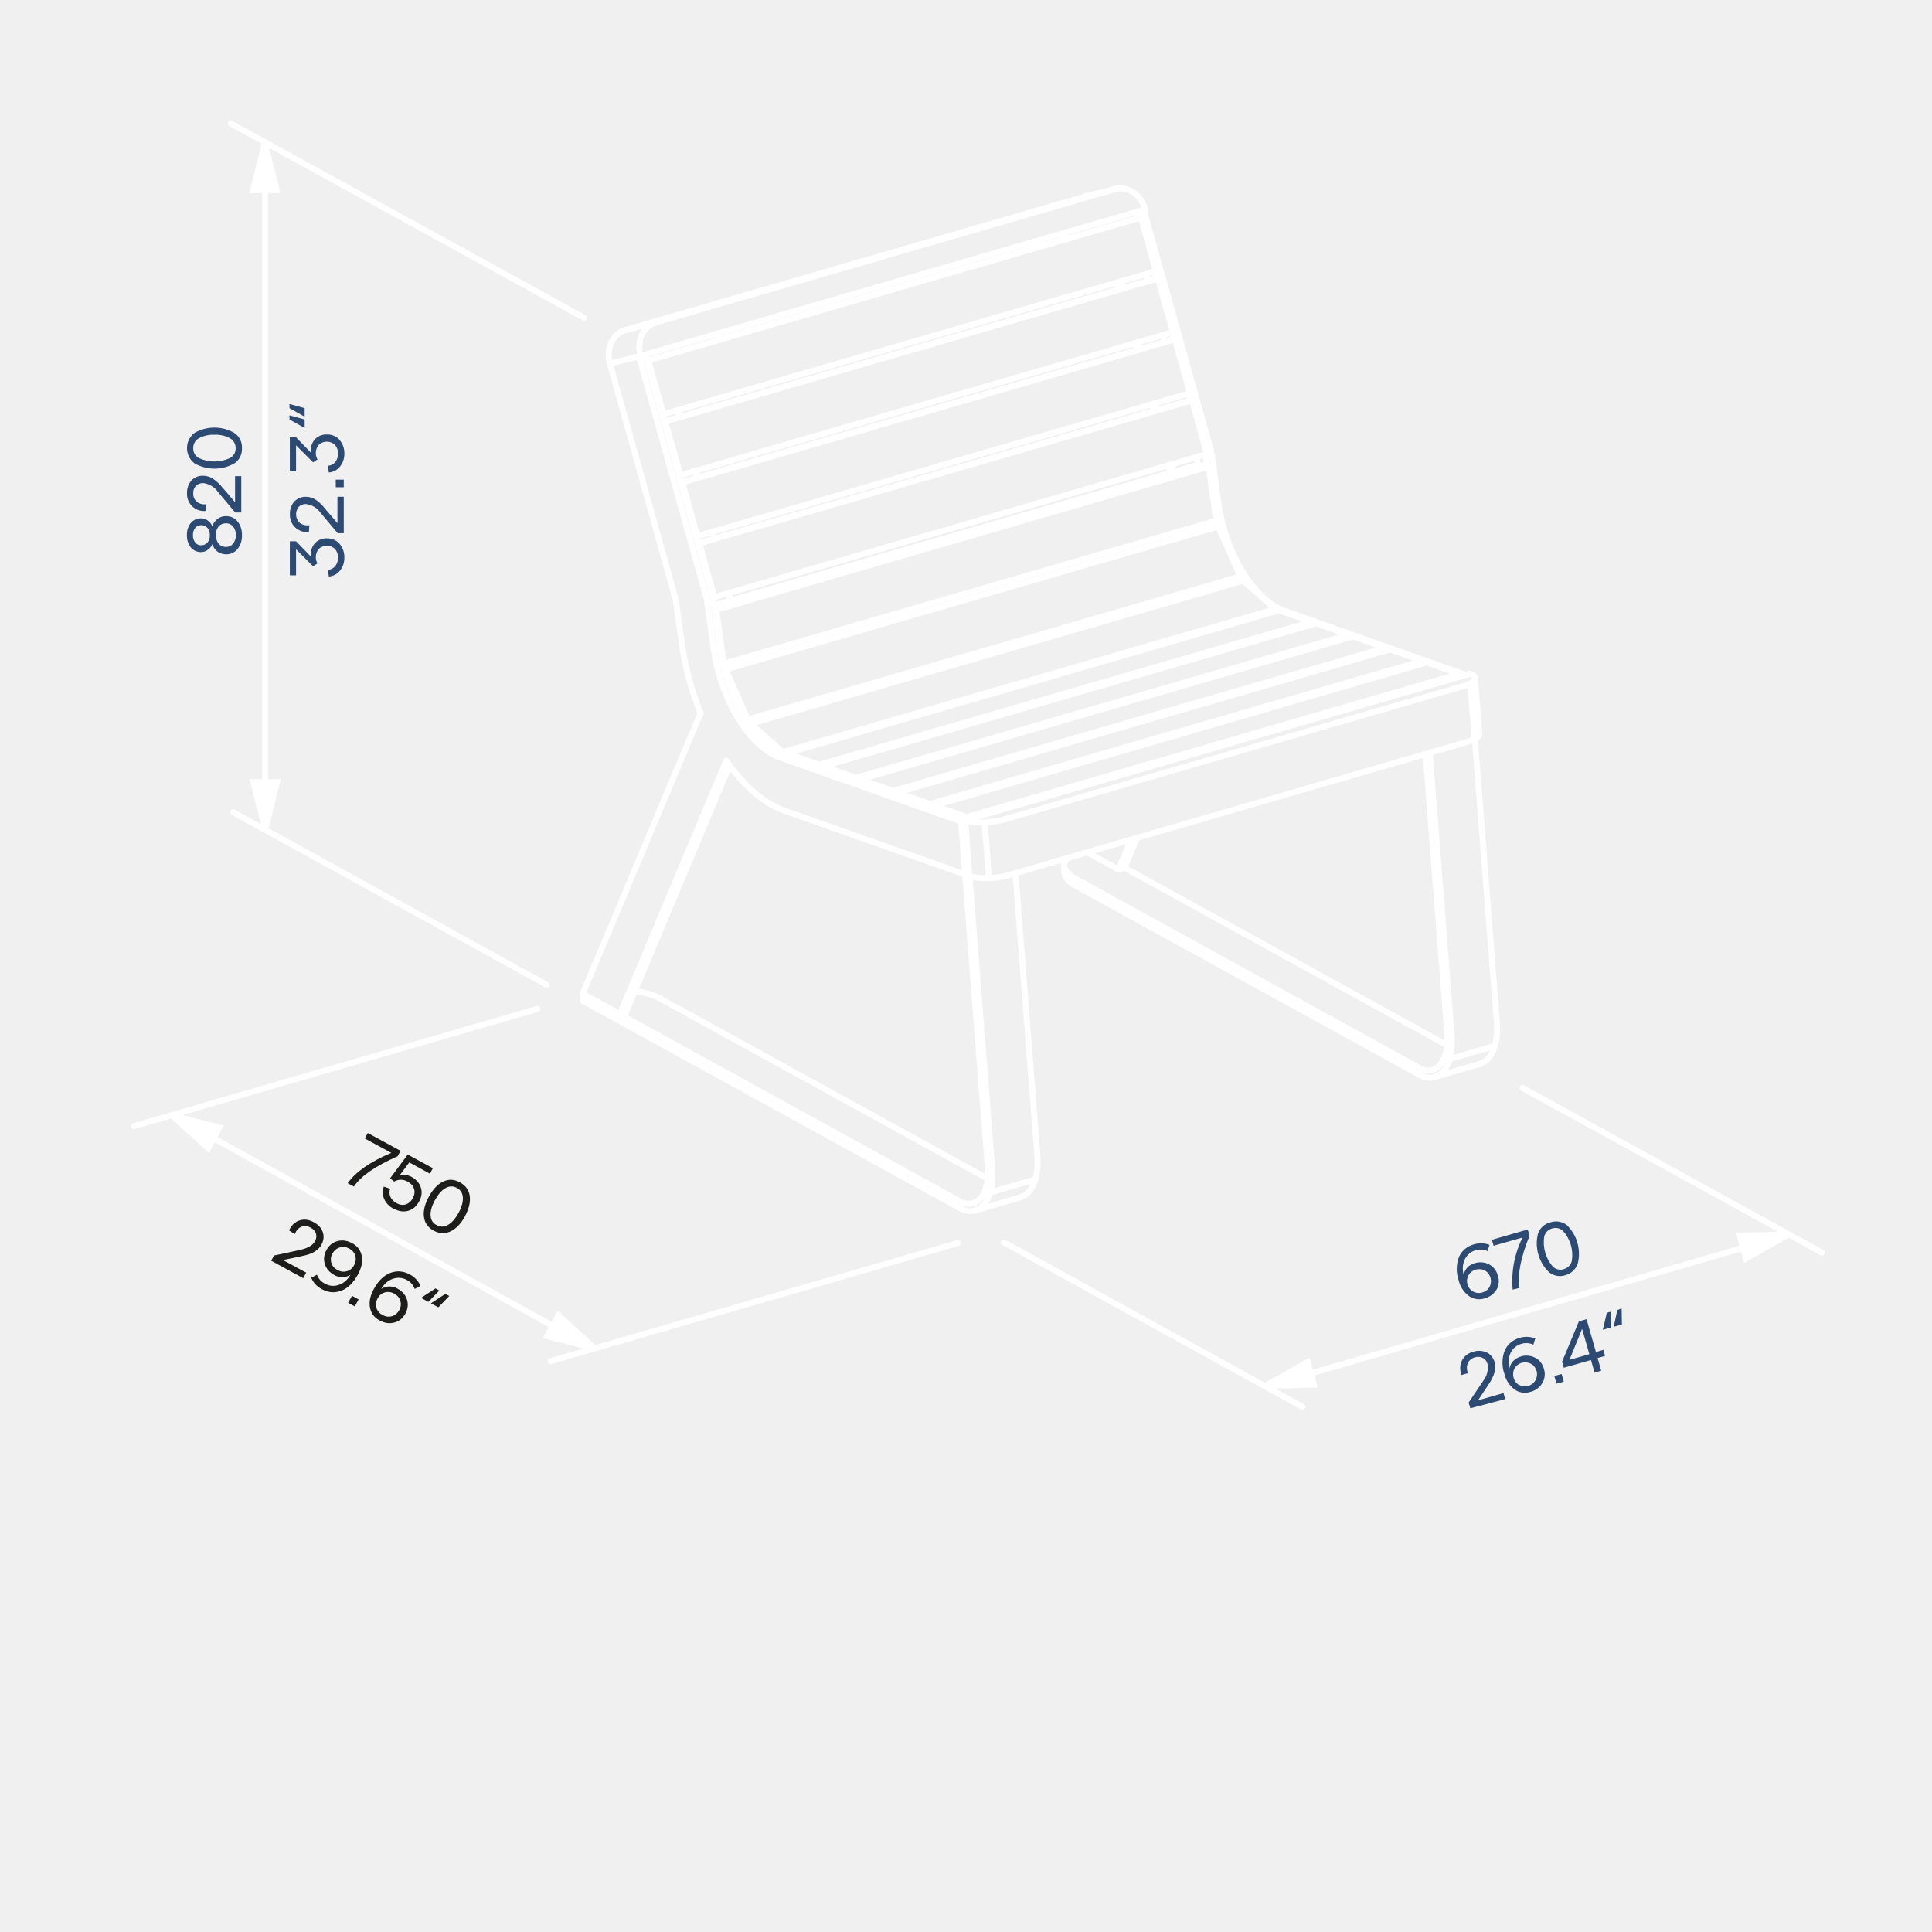
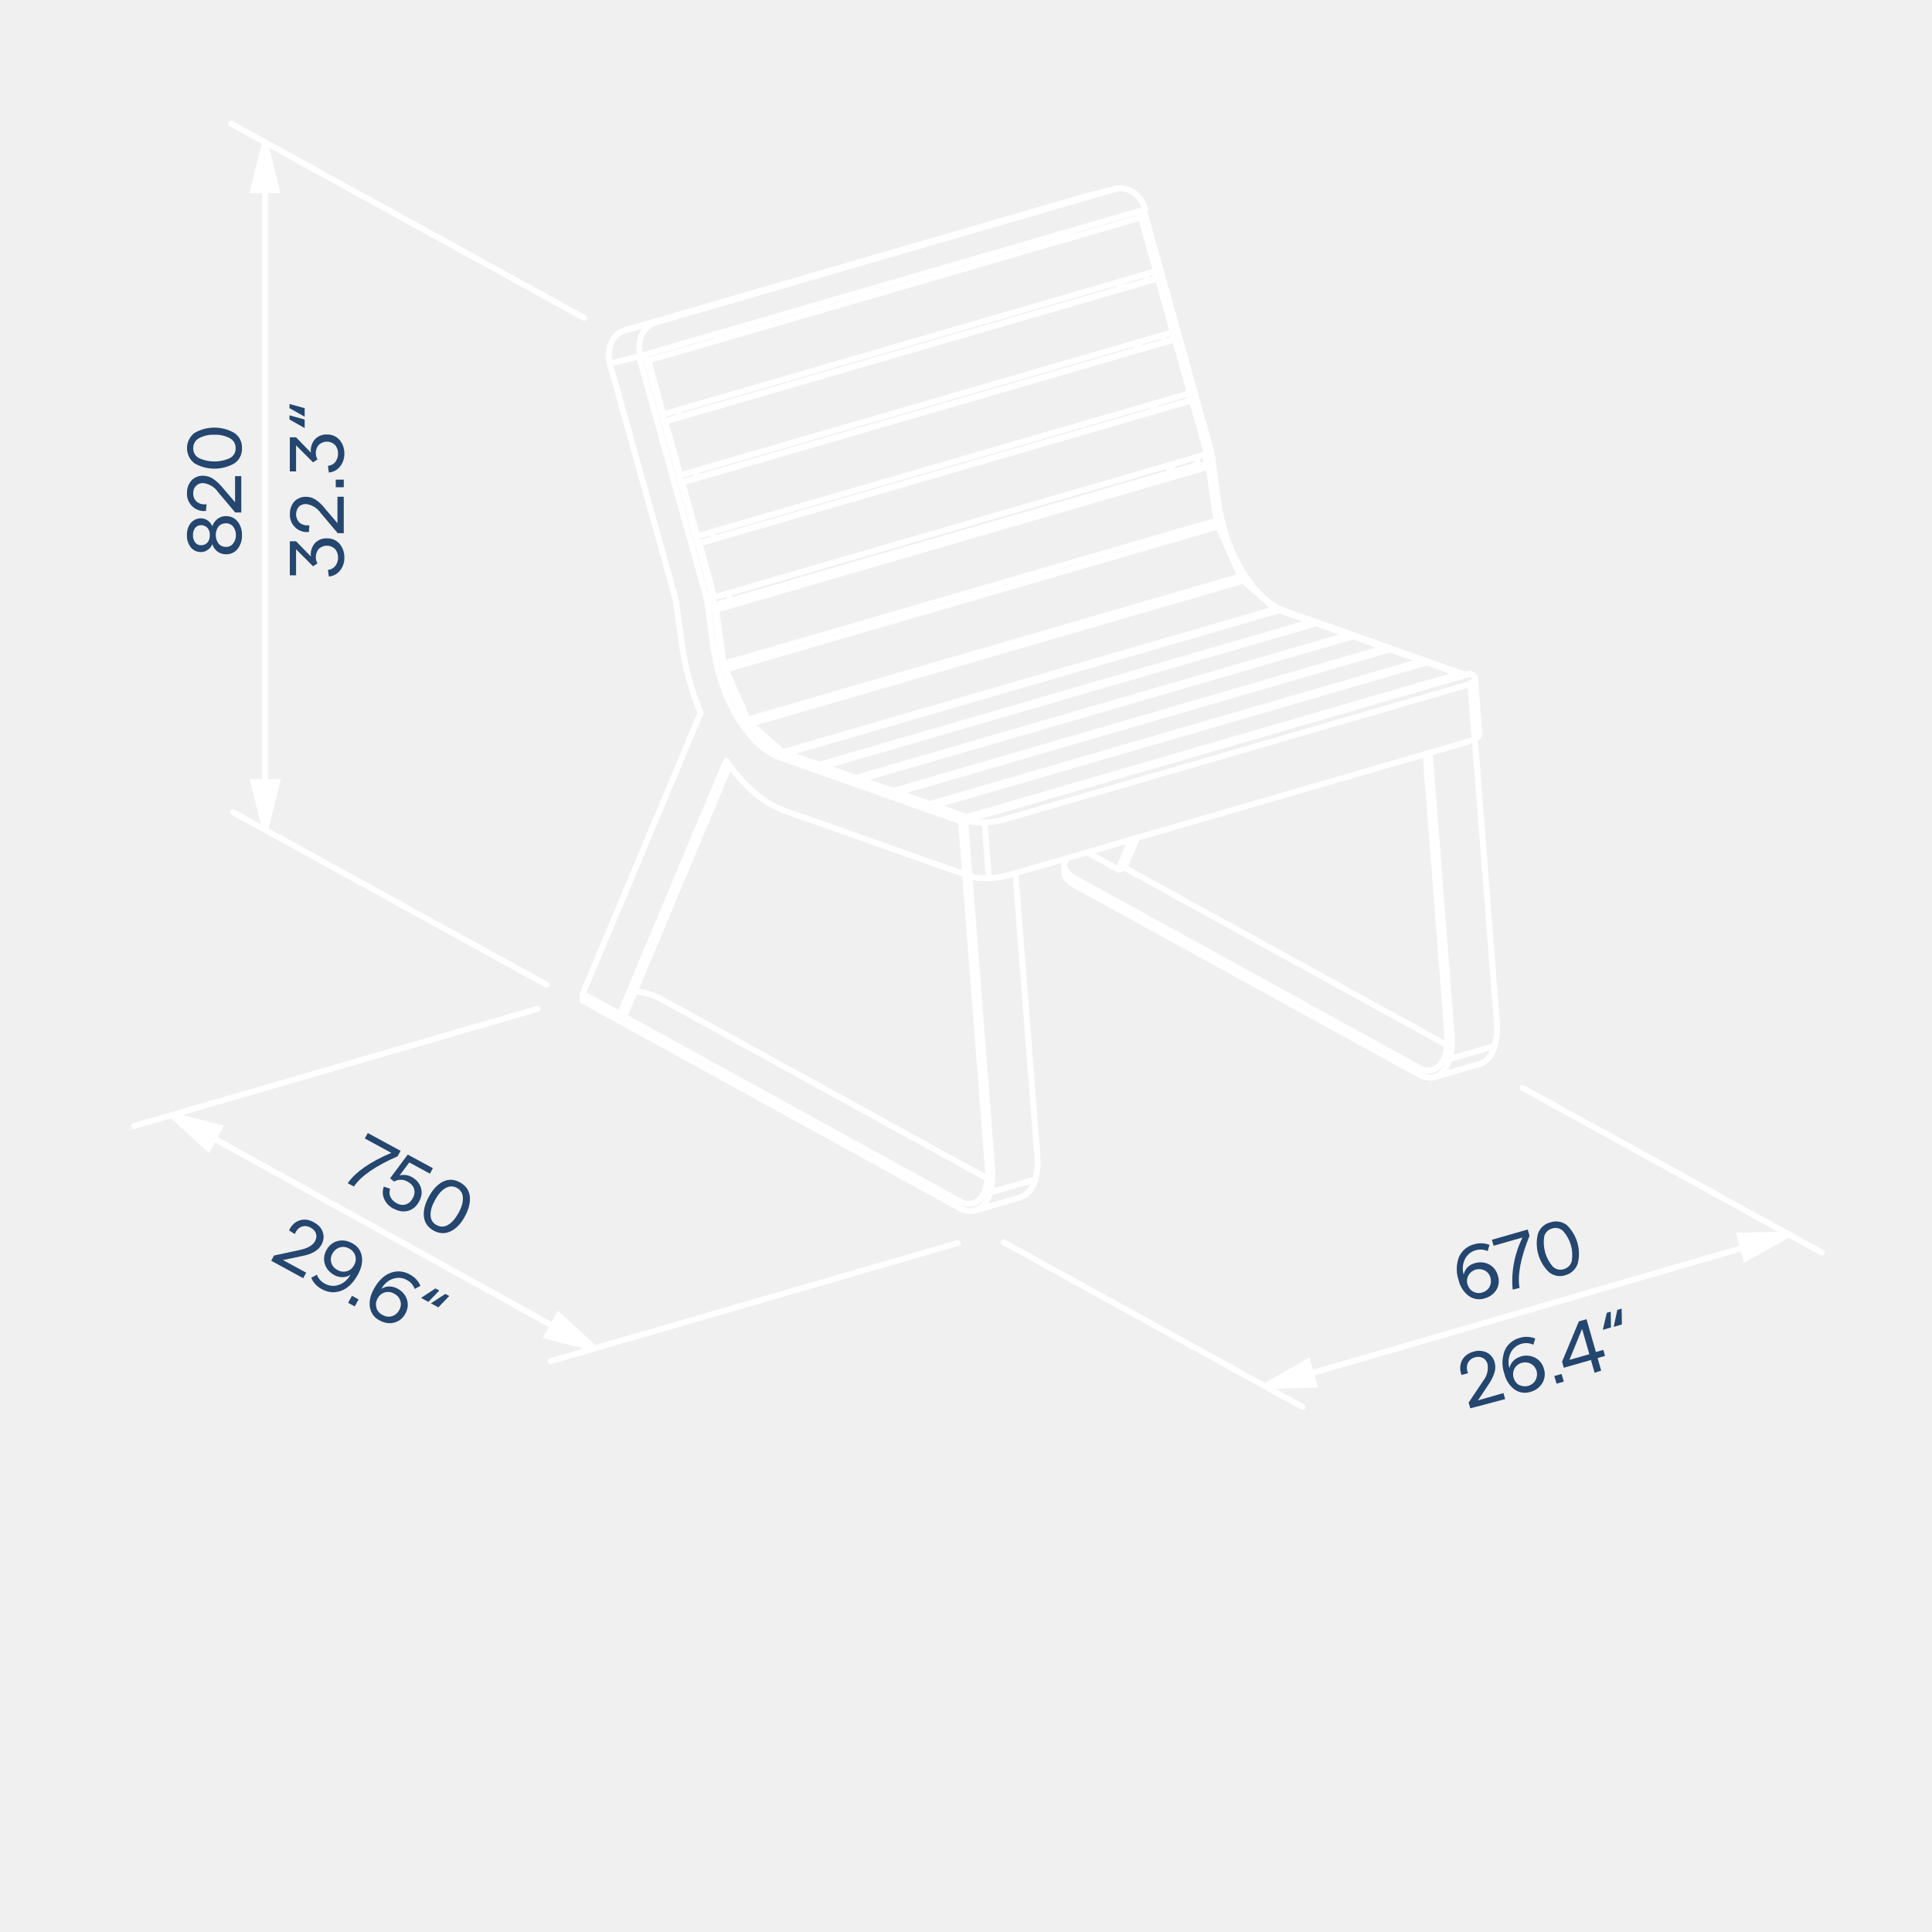
<svg xmlns="http://www.w3.org/2000/svg" id="Vrstva_1" data-name="Vrstva 1" viewBox="0 0 226.77 226.77">
  <defs>
    <style>
      .cls-1 {
        fill: #ffffff;
        stroke: #ffffff;
        stroke-miterlimit: 10;
      }

      .cls-1, .cls-2 {
        stroke-width: .7px;
      }

      .cls-3 {
-         fill: #2d4a72;
+         fill: #24466f;
      }

      .cls-3, .cls-4 {
        stroke-width: 0px;
      }

      .cls-4 {
-         fill: #1d1d1b;
+         fill: #24466f;
      }

      .cls-2 {
        fill: none;
        stroke: #ffffff;
        stroke-linecap: round;
        stroke-linejoin: round;
      }
    </style>
  </defs>
  <path class="cls-2" d="m27.37,95.34c12.26,6.75,24.53,13.5,36.79,20.25" />
  <path class="cls-2" d="m178.71,127.69c11.71,6.44,23.42,12.89,35.13,19.33" />
  <path class="cls-2" d="m117.83,145.82c11.68,6.44,23.37,12.88,35.05,19.32" />
  <path class="cls-2" d="m15.71,132.18c15.79-4.59,31.57-9.17,47.36-13.76" />
  <path class="cls-2" d="m64.62,159.77c15.93-4.62,31.86-9.25,47.8-13.87" />
  <path class="cls-2" d="m20.25,130.93c16.47,9.12,32.94,18.23,49.42,27.35" />
  <path class="cls-2" d="m148.59,162.74c20.44-5.94,40.88-11.89,61.33-17.83" />
  <line class="cls-2" x1="31.11" y1="97.39" x2="31.11" y2="16.93" />
  <path class="cls-2" d="m27.11,14.5c13.82,7.6,27.63,15.21,41.45,22.81" />
  <polyline class="cls-1" points="31.09 16.77 32.48 22.31 29.71 22.31 31.09 16.77" />
  <polyline class="cls-1" points="31.13 97.35 29.74 91.81 32.51 91.81 31.13 97.35" />
  <polyline class="cls-1" points="20.23 130.94 25.76 132.35 24.44 134.79 20.23 130.94" />
  <polyline class="cls-1" points="69.77 158.25 64.24 156.83 65.56 154.4 69.77 158.25" />
  <polyline class="cls-1" points="148.53 162.67 153.5 159.86 154.23 162.53 148.53 162.67" />
  <polyline class="cls-1" points="209.91 144.9 204.93 147.71 204.2 145.04 209.91 144.9" />
  <g>
    <g>
      <path class="cls-3" d="m40.42,65.42c.02.56-.16,1.1-.5,1.54-.32.41-.8.67-1.32.71l-.11-.77c.34-.04.65-.2.87-.47.22-.29.33-.64.32-1,0-.37-.12-.72-.36-1-.54-.51-1.37-.51-1.91,0-.23.28-.35.64-.34,1,0,.24.07.48.2.69l-.52.35-2-2v3.06h-.73v-4h.73l1.74,1.79c-.07-.55.09-1.1.44-1.53.37-.41.9-.63,1.45-.6.56-.02,1.1.21,1.47.63.38.45.58,1.02.57,1.6Z" />
      <path class="cls-3" d="m40.35,62.58h-.71l-2-2.37c-.4-.58-1.02-.96-1.72-1.05-.32-.01-.62.1-.85.32-.46.56-.42,1.39.11,1.89.32.24.73.34,1.13.28l-.05.79c-1.1.13-2.09-.66-2.22-1.75-.01-.11-.02-.22-.01-.33-.03-.54.16-1.08.51-1.49.36-.37.86-.58,1.38-.56.4,0,.78.12,1.12.33.42.29.8.65,1.11,1.06l1.46,1.71v-3.1h.74v4.27Z" />
      <path class="cls-3" d="m39.41,57.19v-.89h.94v.89h-.94Z" />
      <path class="cls-3" d="m40.42,53.21c.02.56-.16,1.1-.5,1.54-.32.41-.8.67-1.32.71l-.11-.78c.34-.03.66-.19.87-.46.22-.29.33-.64.32-1,0-.37-.12-.72-.36-1-.54-.51-1.37-.51-1.91,0-.23.28-.36.64-.34,1,0,.25.07.49.2.7l-.52.35-2-2v3.06h-.73v-4h.73l1.74,1.8c-.07-.55.09-1.1.44-1.53.37-.41.9-.63,1.45-.6.56-.02,1.1.21,1.47.63.37.44.58,1,.57,1.58Z" />
      <path class="cls-3" d="m33.98,47.42l1.78.49v1l-1.78-1v-.49Zm0,1.33l1.78.49v1l-1.78-1v-.49Z" />
    </g>
    <g>
      <path class="cls-3" d="m28.4,62.8c.03.59-.15,1.17-.52,1.64-.33.41-.83.64-1.36.62-.36,0-.71-.11-1-.32-.28-.22-.49-.53-.6-.87-.11.28-.3.51-.55.68-.22.16-.49.25-.77.25-.46.01-.9-.19-1.2-.54-.32-.42-.48-.93-.46-1.46-.02-.51.14-1.02.46-1.42.3-.35.74-.55,1.2-.54.28,0,.55.09.78.25.24.17.43.41.54.68.11-.34.32-.64.6-.86.29-.22.64-.34,1-.33.52-.01,1.03.21,1.36.62.36.45.54,1.02.52,1.6Zm-3.77,0c.01-.3-.08-.6-.27-.83-.18-.2-.44-.32-.72-.33-.27-.01-.54.1-.72.31-.19.24-.28.54-.27.85-.02.32.08.63.27.89.18.21.44.33.72.31.28,0,.54-.13.72-.33.19-.25.29-.56.27-.87Zm3.06,0c.01-.36-.11-.72-.33-1-.21-.25-.52-.39-.85-.38-.33,0-.65.13-.86.38-.22.29-.33.64-.32,1,0,.36.1.71.32,1,.21.26.53.4.86.39.33.02.65-.13.85-.39.22-.28.34-.63.33-.99h0Z" />
      <path class="cls-3" d="m28.32,60.15h-.71l-2-2.37c-.4-.6-1.05-1-1.77-1.08-.31-.01-.62.11-.84.33-.22.23-.34.55-.32.87-.02.38.14.75.43,1,.32.25.73.35,1.13.28l-.06.79c-1.1.13-2.09-.66-2.22-1.75-.01-.11-.02-.22-.01-.33-.02-.54.16-1.08.52-1.49.35-.38.85-.58,1.37-.56.4,0,.79.12,1.13.33.44.3.83.66,1.16,1.07l1.46,1.71v-3.06h.73v4.26Z" />
      <path class="cls-3" d="m28.4,52.6c.04.7-.29,1.38-.87,1.78-1.46.84-3.25.84-4.71,0-.98-.76-1.16-2.17-.4-3.16.12-.15.25-.29.4-.4,1.45-.84,3.24-.84,4.69,0,.59.39.93,1.07.89,1.78Zm-.74,0c.01-.48-.25-.93-.67-1.16-.56-.3-1.19-.44-1.82-.41-.63-.03-1.26.11-1.82.41-.42.23-.68.68-.67,1.16-.02.49.24.94.67,1.17,1.15.53,2.49.53,3.64,0,.43-.23.69-.68.67-1.17Z" />
    </g>
  </g>
  <g>
    <g>
      <path class="cls-3" d="m173.09,148.27c.56-.18,1.18-.13,1.7.14.51.28.88.75,1.02,1.31.19.54.13,1.14-.15,1.65-.32.51-.82.88-1.41,1.03-.63.2-1.32.1-1.85-.29-.6-.45-1.02-1.1-1.19-1.83-.31-.89-.29-1.87.04-2.75.34-.74.99-1.28,1.77-1.48.59-.18,1.23-.16,1.81.07l-.22.73c-.44-.2-.94-.24-1.4-.1-.56.15-1.02.54-1.27,1.06-.27.56-.32,1.2-.14,1.8.07-.32.22-.61.44-.85.23-.23.52-.4.84-.49Zm-.18,3.33c.33.18.71.22,1.07.11.36-.1.67-.33.85-.66.18-.33.22-.71.12-1.07-.1-.36-.33-.67-.66-.85-.33-.17-.71-.21-1.07-.11-.36.1-.67.34-.85.66-.19.33-.23.72-.12,1.07.1.36.33.67.66.85h0Z" />
      <path class="cls-3" d="m177.55,151.38c-.19-2.11.21-4.23,1.16-6.13l-3.4.97-.2-.7,4.21-1.21.21.73c-1.06,2.63-1.44,4.68-1.17,6.13l-.81.2Z" />
      <path class="cls-3" d="m183.76,149.67c-.67.23-1.4.1-1.95-.35-1.21-1.17-1.7-2.89-1.29-4.52.23-.67.79-1.17,1.47-1.33.65-.21,1.36-.1,1.91.32,1.21,1.17,1.7,2.89,1.29,4.52-.22.66-.76,1.17-1.43,1.36Zm-.2-.71c.46-.12.82-.49.93-.95.21-1.26-.16-2.54-1-3.5-.34-.34-.84-.47-1.3-.32-.47.12-.83.49-.94.96-.19,1.26.17,2.54,1,3.51.34.34.85.46,1.31.31Z" />
    </g>
    <g>
      <path class="cls-3" d="m172.58,165.32l-.2-.69,1.73-2.58c.43-.55.61-1.25.49-1.94-.07-.31-.27-.57-.55-.72-.29-.15-.63-.17-.93-.07-.37.09-.68.34-.84.69-.15.38-.14.8.04,1.16l-.77.22c-.22-.55-.21-1.16.04-1.7.28-.52.77-.89,1.34-1.03.52-.17,1.08-.14,1.58.09.46.23.8.66.93,1.16.1.39.1.8-.02,1.18-.16.5-.39.98-.7,1.41l-1.24,1.87,2.99-.86.2.71-4.08,1.08Z" />
      <path class="cls-3" d="m178.49,159.22c.57-.18,1.18-.13,1.71.15.51.27.88.75,1.02,1.31.18.55.11,1.16-.19,1.66-.31.52-.82.89-1.41,1.04-.63.2-1.32.09-1.85-.29-.6-.45-1.02-1.1-1.19-1.83-.32-.89-.3-1.87.04-2.75.33-.74.99-1.28,1.77-1.48.6-.18,1.24-.15,1.81.08l-.22.73c-.43-.21-.93-.25-1.39-.11-.56.15-1.03.54-1.28,1.06-.27.56-.32,1.21-.14,1.81.06-.32.22-.61.44-.85.24-.25.54-.42.87-.52Zm-.18,3.33c.33.18.71.22,1.07.12.36-.1.67-.34.85-.67.18-.33.23-.71.13-1.08-.1-.36-.34-.67-.67-.85-.33-.17-.71-.21-1.07-.11-.36.1-.67.34-.85.66-.37.7-.12,1.57.56,1.97l-.02-.05Z" />
      <path class="cls-3" d="m182.44,161.51l.85-.24.26.9-.85.24-.26-.9Z" />
      <path class="cls-3" d="m187.17,161.14l-.43-1.51-3.19.91-.2-.71,1.97-4.73.9-.26,1.1,3.85.87-.25.2.71-.87.25.42,1.48-.78.25Zm-2.97-1.52l2.35-.67-.85-2.97-1.49,3.64Z" />
      <path class="cls-3" d="m189.06,153.96l.03,1.85-.96.28.47-2,.46-.13Zm1.28-.37l.03,1.87-.96.28.42-1.98.51-.17Z" />
    </g>
  </g>
  <g>
    <g>
      <path class="cls-4" d="m40.81,138.88c.94-1.33,2.64-2.52,5.12-3.56l-3.11-1.69.35-.64,3.85,2.09-.35.64c-2.6,1.14-4.31,2.32-5.13,3.55l-.74-.4Z" />
      <path class="cls-4" d="m46.21,141.89c-.53-.29-.9-.67-1.11-1.14-.21-.47-.23-.96-.05-1.47l.74.25c-.11.33-.1.66.04.96s.38.55.73.74c.37.2.73.25,1.07.14.34-.11.62-.35.82-.73.21-.38.26-.75.15-1.1-.11-.35-.36-.63-.76-.85-.53-.29-1.06-.29-1.59,0l-.46-.39,2.07-2.78,2.95,1.6-.35.64-2.42-1.32-1.14,1.53c.22-.06.45-.08.71-.05.25.03.48.1.68.21.57.31.94.73,1.11,1.27.17.53.1,1.07-.21,1.63-.31.57-.74.94-1.28,1.09-.54.15-1.1.07-1.69-.25Z" />
      <path class="cls-4" d="m50.91,144.45c-.68-.37-1.06-.91-1.15-1.62s.1-1.5.58-2.37c.47-.87,1.03-1.46,1.67-1.77.64-.31,1.3-.28,1.98.09.67.37,1.06.91,1.15,1.62.09.71-.1,1.5-.57,2.37s-1.03,1.45-1.68,1.76c-.65.31-1.31.28-1.98-.08Zm.35-.65c.44.24.88.23,1.33-.03s.86-.73,1.23-1.4c.37-.67.54-1.27.51-1.8-.03-.52-.26-.9-.7-1.14-.45-.24-.9-.23-1.35.03-.45.26-.86.73-1.23,1.41-.37.68-.54,1.27-.51,1.79.02.52.26.9.71,1.14Z" />
    </g>
    <g>
      <path class="cls-4" d="m31.83,148l.33-.63,3.06-.66c.91-.2,1.49-.54,1.75-1.01.17-.31.21-.61.12-.9-.09-.29-.3-.52-.62-.7-.38-.21-.75-.24-1.09-.11-.34.14-.6.42-.78.86l-.67-.43c.27-.6.68-.99,1.22-1.17.54-.18,1.1-.11,1.68.21.54.29.9.68,1.06,1.17.16.48.11.97-.16,1.47-.18.34-.46.61-.83.83-.37.22-.87.39-1.49.51l-2.2.46,2.73,1.48-.35.65-3.74-2.04Z" />
      <path class="cls-4" d="m39.24,149.66c-.57-.31-.94-.74-1.11-1.29-.17-.55-.11-1.1.19-1.65.3-.55.74-.9,1.3-1.05.57-.15,1.15-.06,1.73.26.62.33.99.84,1.11,1.5.13.67-.02,1.38-.44,2.15-.54.99-1.19,1.63-1.96,1.92-.77.29-1.54.23-2.3-.19-.58-.32-.99-.76-1.23-1.33l.67-.36c.17.46.48.81.93,1.05.53.29,1.08.34,1.65.14.57-.2,1.02-.59,1.36-1.19-.26.18-.57.28-.91.29-.34,0-.67-.07-.98-.24Zm2.47-2.25c-.11-.37-.35-.66-.72-.86-.37-.2-.74-.25-1.11-.13-.37.11-.65.35-.86.71-.2.36-.24.73-.13,1.09.11.37.35.65.72.85.37.2.74.25,1.1.14.37-.1.65-.34.85-.7.2-.37.25-.74.14-1.11Z" />
      <path class="cls-4" d="m41.32,152.1l.77.42-.45.82-.78-.42.45-.82Z" />
      <path class="cls-4" d="m46.65,151.25c.57.31.94.74,1.12,1.29.17.55.11,1.1-.19,1.65-.3.55-.74.9-1.31,1.05-.57.15-1.15.06-1.73-.26-.62-.33-.99-.84-1.11-1.5-.13-.67.02-1.38.43-2.15.54-.99,1.19-1.63,1.96-1.92.77-.29,1.54-.23,2.3.19.58.32.99.76,1.23,1.33l-.67.36c-.18-.46-.48-.82-.92-1.05-.53-.29-1.08-.33-1.65-.14-.57.2-1.02.6-1.36,1.19.26-.18.57-.28.91-.29.34,0,.67.07.98.24Zm-2.47,2.25c.11.37.35.65.72.85.37.2.74.25,1.1.14.37-.11.65-.34.86-.71.2-.36.24-.73.13-1.09-.11-.37-.35-.65-.72-.85-.37-.2-.74-.25-1.1-.14-.37.1-.65.34-.85.7-.2.37-.25.74-.13,1.1Z" />
      <path class="cls-4" d="m51.56,151.48l-1.28,1.33-.86-.47,1.69-1.11.45.25Zm1.17.64l-1.28,1.33-.87-.47,1.69-1.11.46.25Z" />
    </g>
  </g>
  <g>
    <line class="cls-2" x1="131.28" y1="102.06" x2="131.99" y2="101.85" />
    <line class="cls-2" x1="127.61" y1="100.04" x2="131.28" y2="102.06" />
    <line class="cls-2" x1="72.76" y1="119.06" x2="73.46" y2="118.85" />
    <line class="cls-2" x1="169.66" y1="123.75" x2="170.14" y2="124.31" />
    <line class="cls-2" x1="115.73" y1="139.41" x2="116.21" y2="139.97" />
    <path class="cls-2" d="m72.76,119.06c-1.45-.8-2.91-1.6-4.36-2.4" />
    <path class="cls-2" d="m73.46,118.85c4.06-9.67,8.11-19.33,12.17-29" />
    <path class="cls-2" d="m85.24,89.3c-4.16,9.92-8.33,19.84-12.49,29.75" />
    <path class="cls-2" d="m113.51,96.21c-7.09-2.5-14.17-5.01-21.26-7.51" />
    <path class="cls-2" d="m91.54,88.9c7.09,2.5,14.17,5.01,21.26,7.51" />
    <path class="cls-2" d="m84.47,75.96c-.24-1.77-.48-3.54-.72-5.31" />
    <path class="cls-2" d="m83.75,70.64c-.04-.32-.11-.64-.2-.95" />
    <path class="cls-2" d="m82.85,69.9c.09.31.15.63.2.95" />
    <path class="cls-2" d="m83.55,69.69c-2.61-9.36-5.22-18.71-7.83-28.07" />
    <path class="cls-2" d="m75.01,41.82c2.61,9.36,5.22,18.72,7.83,28.07" />
    <path class="cls-2" d="m125.28,100.72c-.2.24-.36.53-.36.85" />
    <line class="cls-2" x1="166.99" y1="77.89" x2="166.97" y2="77.57" />
    <line class="cls-2" x1="105.33" y1="93.02" x2="109.15" y2="94.37" />
    <line class="cls-2" x1="105.33" y1="93.02" x2="163.14" y2="76.22" />
    <line class="cls-2" x1="149.66" y1="71.77" x2="149.7" y2="71.49" />
    <line class="cls-2" x1="88.11" y1="84.95" x2="91.88" y2="88.28" />
    <line class="cls-2" x1="88.11" y1="84.95" x2="145.93" y2="68.16" />
    <path class="cls-2" d="m114.46,142.08c.47-.14.85-.44,1.14-.83.29-.38.48-.83.62-1.28.27-.9.31-1.91.24-2.84" />
    <line class="cls-2" x1="118.1" y1="94.87" x2="118.12" y2="94.88" />
    <line class="cls-2" x1="112.8" y1="96.41" x2="118.1" y2="94.87" />
    <line class="cls-2" x1="112.8" y1="96.41" x2="115.94" y2="136.96" />
    <line class="cls-2" x1="119.19" y1="102.49" x2="121.76" y2="135.59" />
    <line class="cls-2" x1="116.45" y1="137.14" x2="113.79" y2="102.82" />
    <path class="cls-2" d="m115.94,136.96c.06.8.02,1.68-.21,2.46-.12.39-.29.78-.53,1.11-.25.33-.58.6-.99.72" />
    <line class="cls-2" x1="142.77" y1="61.11" x2="141.88" y2="54.77" />
    <line class="cls-2" x1="84.95" y1="77.91" x2="142.77" y2="61.11" />
    <line class="cls-2" x1="84.06" y1="71.57" x2="84.95" y2="77.91" />
    <line class="cls-2" x1="141.88" y1="54.77" x2="140.63" y2="54.55" />
    <line class="cls-2" x1="84.06" y1="71.57" x2="141.88" y2="54.77" />
    <line class="cls-2" x1="83.81" y1="71.06" x2="140.63" y2="54.55" />
    <line class="cls-2" x1="77.86" y1="48.63" x2="135.68" y2="31.83" />
    <line class="cls-2" x1="76.1" y1="42.31" x2="77.86" y2="48.63" />
    <line class="cls-2" x1="76.1" y1="42.31" x2="133.92" y2="25.52" />
    <line class="cls-2" x1="84.46" y1="39.84" x2="124.9" y2="28.09" />
    <path class="cls-2" d="m173.64,86.13c.01.15-.09.28-.19.37-.1.1-.23.18-.36.24-.25.13-.54.23-.81.31" />
    <line class="cls-2" x1="113.28" y1="96.28" x2="113.79" y2="102.82" />
    <path class="cls-2" d="m113.28,96.28c.35.12.77.19,1.13.22.38.03.77.04,1.15.03.74-.03,1.57-.14,2.28-.34" />
    <path class="cls-2" d="m171.78,80.52c.27-.08.56-.18.81-.31.12-.07.25-.15.36-.24.1-.09.2-.22.19-.37" />
    <line class="cls-2" x1="172.28" y1="87.06" x2="118.36" y2="102.73" />
    <line class="cls-2" x1="117.85" y1="96.19" x2="171.78" y2="80.52" />
    <line class="cls-2" x1="172.52" y1="79.08" x2="113.28" y2="96.28" />
    <path class="cls-2" d="m84.47,75.96c.34,2.52,1.17,5.11,2.39,7.35.61,1.12,1.36,2.23,2.24,3.17.44.47.92.92,1.44,1.3.28.2.56.39.87.55.27.15.55.27.83.37" />
    <line class="cls-2" x1="158.32" y1="74.83" x2="158.3" y2="74.51" />
    <line class="cls-2" x1="100.48" y1="91.3" x2="158.3" y2="74.51" />
    <line class="cls-2" x1="96.66" y1="89.95" x2="154.48" y2="73.16" />
    <line class="cls-2" x1="68.39" y1="116.65" x2="68.39" y2="117.45" />
    <line class="cls-2" x1="68.39" y1="116.65" x2="112.63" y2="140.99" />
    <line class="cls-2" x1="112.63" y1="141.79" x2="68.39" y2="117.45" />
    <path class="cls-2" d="m168.39,126.42c.47-.14.85-.44,1.14-.83.29-.38.48-.83.62-1.28.27-.9.31-1.91.24-2.84" />
    <line class="cls-2" x1="173.69" y1="124.88" x2="168.39" y2="126.42" />
    <line class="cls-2" x1="166.73" y1="80.75" x2="172.03" y2="79.21" />
    <path class="cls-2" d="m169.87,121.29c.06.8.02,1.68-.21,2.46-.12.39-.29.78-.53,1.11-.25.33-.58.6-.99.72" />
    <line class="cls-2" x1="166.73" y1="80.75" x2="166.74" y2="80.76" />
    <line class="cls-2" x1="162.94" y1="81.86" x2="162.93" y2="81.85" />
    <line class="cls-2" x1="153.99" y1="73.3" x2="153.97" y2="72.98" />
    <line class="cls-2" x1="153.97" y1="72.98" x2="150.14" y2="71.63" />
    <line class="cls-2" x1="96.15" y1="89.77" x2="153.97" y2="72.98" />
    <line class="cls-2" x1="92.33" y1="88.42" x2="96.15" y2="89.77" />
    <line class="cls-2" x1="92.33" y1="88.42" x2="150.14" y2="71.63" />
    <line class="cls-2" x1="141.67" y1="53.3" x2="139.91" y2="46.99" />
    <line class="cls-2" x1="83.85" y1="70.1" x2="141.67" y2="53.3" />
    <line class="cls-2" x1="139.91" y1="46.99" x2="138.76" y2="47.28" />
    <line class="cls-2" x1="82.09" y1="63.78" x2="139.91" y2="46.99" />
    <line class="cls-2" x1="81.91" y1="63.79" x2="138.76" y2="47.28" />
    <line class="cls-2" x1="130.88" y1="22.19" x2="76.96" y2="37.85" />
    <line class="cls-2" x1="134.42" y1="24.58" x2="75.18" y2="41.78" />
    <path class="cls-2" d="m91.54,88.9c-.29-.1-.56-.23-.83-.37-.3-.16-.59-.35-.87-.55-.52-.38-1-.83-1.44-1.3-.87-.94-1.62-2.04-2.23-3.17-1.22-2.24-2.05-4.83-2.39-7.35" />
    <line class="cls-2" x1="71.59" y1="42.69" x2="75.18" y2="41.78" />
    <path class="cls-2" d="m75.18,41.78c-.11-.38-.16-.78-.14-1.18.02-.4.09-.79.24-1.16.15-.37.37-.71.65-.99.29-.28.63-.49,1.02-.6" />
    <line class="cls-2" x1="84.26" y1="39.13" x2="84.47" y2="39.88" />
    <path class="cls-2" d="m92.02,95.13c-.71-.25-1.39-.6-2.03-1.01-.63-.41-1.23-.88-1.79-1.39-1.11-1.01-2.1-2.2-2.96-3.43" />
    <line class="cls-2" x1="79.86" y1="55.78" x2="137.67" y2="38.99" />
    <line class="cls-2" x1="135.91" y1="32.68" x2="134.77" y2="32.96" />
    <line class="cls-2" x1="78.09" y1="49.47" x2="135.91" y2="32.68" />
    <line class="cls-2" x1="77.91" y1="49.48" x2="134.77" y2="32.96" />
    <line class="cls-2" x1="113.48" y1="95.9" x2="171.3" y2="79.1" />
    <line class="cls-2" x1="109.66" y1="94.55" x2="113.48" y2="95.9" />
    <line class="cls-2" x1="109.66" y1="94.55" x2="167.48" y2="77.75" />
    <line class="cls-2" x1="162.66" y1="76.36" x2="162.63" y2="76.04" />
    <line class="cls-2" x1="104.82" y1="92.84" x2="162.63" y2="76.04" />
    <line class="cls-2" x1="100.99" y1="91.48" x2="158.81" y2="74.69" />
    <line class="cls-2" x1="139.67" y1="46.15" x2="137.91" y2="39.83" />
    <line class="cls-2" x1="81.85" y1="62.94" x2="81.68" y2="62.98" />
    <line class="cls-2" x1="144.64" y1="68.49" x2="145.59" y2="67.66" />
    <line class="cls-2" x1="87.77" y1="84.45" x2="145.59" y2="67.66" />
    <line class="cls-2" x1="85.18" y1="78.58" x2="142.99" y2="61.79" />
    <line class="cls-2" x1="144.64" y1="68.49" x2="87.89" y2="84.97" />
    <line class="cls-2" x1="81.85" y1="62.94" x2="139.67" y2="46.15" />
    <line class="cls-2" x1="137.91" y1="39.83" x2="136.77" y2="40.12" />
    <line class="cls-2" x1="80.09" y1="56.63" x2="137.91" y2="39.83" />
    <line class="cls-2" x1="79.91" y1="56.63" x2="136.77" y2="40.12" />
    <path class="cls-2" d="m132.76,98.54c-.49,1.17-.98,2.34-1.47,3.51" />
    <path class="cls-2" d="m142.83,61.83c-.06-.23-.12-.46-.17-.69" />
    <line class="cls-2" x1="169.86" y1="122.69" x2="131.99" y2="101.85" />
    <path class="cls-2" d="m121.97,93.76s-.04,0-.07,0" />
    <line class="cls-2" x1="118.12" y1="94.88" x2="118.1" y2="94.87" />
    <path class="cls-2" d="m137.5,39.04c.08.28.16.56.23.84" />
    <path class="cls-2" d="m139.5,46.2c.08.28.16.56.23.84" />
    <path class="cls-2" d="m149.7,71.76s-.02-.01-.04-.02" />
    <path class="cls-2" d="m141.48,53.36c.03.16.06.33.09.49" />
    <path class="cls-2" d="m153.99,73.29s0,0,.01,0" />
    <path class="cls-2" d="m158.32,74.82s.01,0,.02,0" />
    <path class="cls-2" d="m162.66,76.35h.02" />
    <line class="cls-2" x1="96.68" y1="90.27" x2="96.66" y2="89.95" />
    <line class="cls-2" x1="101.02" y1="91.8" x2="100.99" y2="91.48" />
    <line class="cls-2" x1="131.23" y1="33.12" x2="131.46" y2="33.92" />
    <line class="cls-2" x1="131.57" y1="33.03" x2="131.8" y2="33.83" />
    <line class="cls-2" x1="137.65" y1="55.42" x2="137.53" y2="54.51" />
    <path class="cls-2" d="m141.51,61.48c.02.07.04.14.07.21" />
    <line class="cls-2" x1="141.65" y1="69.4" x2="141.63" y2="69.36" />
    <path class="cls-2" d="m138.26,62.42c.03.12.07.24.12.35" />
    <path class="cls-2" d="m86.61,77.42c.02.07.04.14.07.21" />
    <line class="cls-2" x1="92.35" y1="88.73" x2="92.33" y2="88.42" />
    <line class="cls-2" x1="81.92" y1="63.83" x2="82.09" y2="63.78" />
    <path class="cls-2" d="m68.39,116.65c4.61-10.99,9.23-21.98,13.84-32.96" />
    <line class="cls-2" x1="109.68" y1="94.86" x2="109.66" y2="94.55" />
    <line class="cls-2" x1="121.8" y1="28.99" x2="121.6" y2="28.3" />
    <line class="cls-2" x1="85.03" y1="78.7" x2="85.18" y2="78.58" />
    <line class="cls-2" x1="79.92" y1="56.67" x2="80.09" y2="56.63" />
    <path class="cls-2" d="m83.04,70.85c.24,1.77.48,3.54.72,5.31" />
    <line class="cls-2" x1="109.15" y1="94.37" x2="166.97" y2="77.57" />
    <line class="cls-2" x1="91.88" y1="88.28" x2="149.7" y2="71.49" />
    <line class="cls-2" x1="121.9" y1="93.77" x2="121.92" y2="93.77" />
    <line class="cls-2" x1="133.92" y1="25.52" x2="133.74" y2="25.56" />
    <line class="cls-2" x1="83.87" y1="71.54" x2="84.06" y2="71.57" />
    <line class="cls-2" x1="75.93" y1="42.36" x2="76.1" y2="42.31" />
    <path class="cls-2" d="m145.74,68.21c-.1-.14-.2-.28-.29-.43" />
    <path class="cls-2" d="m166.99,77.88s.01,0,.02,0" />
    <path class="cls-2" d="m131.99,101.85c.49-1.17.98-2.34,1.47-3.51" />
    <path class="cls-2" d="m139.34,70.07s.02-.04.02-.05" />
    <line class="cls-2" x1="80.09" y1="56.63" x2="81.85" y2="62.94" />
    <line class="cls-2" x1="105.35" y1="93.33" x2="105.33" y2="93.02" />
    <line class="cls-2" x1="88.07" y1="85.22" x2="88.11" y2="84.95" />
    <path class="cls-2" d="m82.23,83.69c-1.07-2.62-1.84-5.44-2.22-8.25" />
    <path class="cls-2" d="m113.28,102.64c-7.09-2.5-14.17-5.01-21.26-7.51" />
    <line class="cls-2" x1="145.59" y1="67.66" x2="142.99" y2="61.79" />
    <line class="cls-2" x1="87.77" y1="84.45" x2="87.63" y2="84.58" />
    <line class="cls-2" x1="85.18" y1="78.58" x2="87.77" y2="84.45" />
    <path class="cls-2" d="m79.2,69.97c-2.54-9.09-5.07-18.19-7.61-27.28" />
    <path class="cls-2" d="m79.2,69.97c.09.31.15.63.2.95" />
    <path class="cls-2" d="m80.01,75.44c-.21-1.51-.41-3.01-.62-4.52" />
    <path class="cls-2" d="m124.92,101.57c0,.36.19.68.42.92.23.25.54.45.83.62" />
    <line class="cls-2" x1="124.92" y1="102.37" x2="124.92" y2="101.57" />
    <path class="cls-2" d="m126.18,103.91c-.3-.16-.6-.37-.83-.62-.23-.25-.42-.56-.42-.92" />
    <line class="cls-2" x1="126.18" y1="103.91" x2="166.56" y2="126.13" />
    <line class="cls-2" x1="166.56" y1="125.33" x2="126.18" y2="103.11" />
    <line class="cls-2" x1="109.15" y1="94.37" x2="109.17" y2="94.68" />
    <line class="cls-2" x1="166.97" y1="77.57" x2="163.14" y2="76.22" />
    <line class="cls-2" x1="91.88" y1="88.28" x2="91.84" y2="88.54" />
    <line class="cls-2" x1="149.7" y1="71.49" x2="145.93" y2="68.16" />
    <path class="cls-2" d="m114.21,141.24c-.27.08-.54.08-.82.04-.27-.05-.53-.15-.77-.28" />
    <line class="cls-2" x1="119.76" y1="140.54" x2="114.46" y2="142.08" />
    <line class="cls-2" x1="113.31" y1="96.59" x2="112.8" y2="96.41" />
    <path class="cls-2" d="m112.63,141.79c.28.15.58.27.89.33.31.06.63.05.94-.04" />
    <path class="cls-2" d="m121.76,135.59c.07.92.03,1.93-.24,2.84-.13.45-.33.9-.62,1.28-.29.38-.66.69-1.14.83" />
    <path class="cls-2" d="m125.14,27.26c-.11.03-.32.09-.44.12" />
    <line class="cls-2" x1="84.95" y1="77.91" x2="84.83" y2="77.88" />
    <line class="cls-2" x1="118.1" y1="94.87" x2="121.9" y2="93.77" />
    <line class="cls-2" x1="118.1" y1="94.87" x2="118.1" y2="94.87" />
    <path class="cls-2" d="m135.51,31.88c.08.28.16.56.23.84" />
    <line class="cls-2" x1="77.86" y1="48.63" x2="77.69" y2="48.67" />
    <line class="cls-2" x1="135.68" y1="31.83" x2="133.92" y2="25.52" />
    <path class="cls-2" d="m143,58.96c.34,2.52,1.17,5.11,2.39,7.35.61,1.12,1.36,2.23,2.24,3.17.44.47.92.92,1.44,1.3.28.2.56.39.87.55.27.15.55.27.83.37" />
    <path class="cls-2" d="m142.08,52.69c-2.61-9.36-5.22-18.71-7.83-28.07" />
    <line class="cls-2" x1="162.63" y1="76.04" x2="158.81" y2="74.69" />
    <path class="cls-2" d="m142.27,53.64c-.04-.32-.11-.64-.2-.95" />
    <path class="cls-2" d="m141.57,53.85c.04.3.08.6.12.89" />
    <line class="cls-2" x1="104.82" y1="92.84" x2="104.84" y2="93.15" />
    <path class="cls-2" d="m143,58.96c-.24-1.77-.48-3.54-.72-5.31" />
    <line class="cls-2" x1="171.3" y1="79.1" x2="167.48" y2="77.75" />
    <path class="cls-2" d="m172.03,79.21c-7.09-2.5-14.17-5.01-21.26-7.51" />
    <line class="cls-2" x1="96.66" y1="89.95" x2="100.48" y2="91.3" />
    <path class="cls-2" d="m77.55,117.23c-.46-.25-.97-.44-1.47-.59-.51-.15-1.03-.25-1.55-.33" />
    <line class="cls-2" x1="82.09" y1="63.78" x2="83.85" y2="70.1" />
    <line class="cls-2" x1="100.99" y1="91.48" x2="104.82" y2="92.84" />
    <line class="cls-2" x1="113.48" y1="95.9" x2="113.51" y2="96.21" />
    <line class="cls-2" x1="166.73" y1="80.75" x2="166.73" y2="80.75" />
    <line class="cls-2" x1="140.44" y1="53.66" x2="140.57" y2="54.57" />
    <line class="cls-2" x1="138.86" y1="62.99" x2="138.67" y2="62.53" />
    <line class="cls-2" x1="144.55" y1="68.51" x2="144.57" y2="68.55" />
    <line class="cls-2" x1="141.28" y1="69.46" x2="141.3" y2="69.5" />
    <line class="cls-2" x1="137.17" y1="54.61" x2="137.3" y2="55.52" />
    <line class="cls-2" x1="133.23" y1="40.28" x2="133.45" y2="41.08" />
    <line class="cls-2" x1="135.23" y1="47.44" x2="135.45" y2="48.24" />
    <line class="cls-2" x1="133.57" y1="40.18" x2="133.79" y2="40.98" />
    <line class="cls-2" x1="135.57" y1="47.34" x2="135.79" y2="48.14" />
    <line class="cls-2" x1="136.71" y1="40.14" x2="136.49" y2="39.34" />
    <line class="cls-2" x1="134.71" y1="32.98" x2="134.49" y2="32.18" />
    <line class="cls-2" x1="85.54" y1="69.6" x2="85.67" y2="70.52" />
    <line class="cls-2" x1="89.65" y1="84.46" x2="89.67" y2="84.5" />
    <line class="cls-2" x1="83.81" y1="63.24" x2="83.58" y2="62.44" />
    <line class="cls-2" x1="81.81" y1="56.08" x2="81.59" y2="55.28" />
    <line class="cls-2" x1="79.81" y1="48.93" x2="79.59" y2="48.12" />
    <line class="cls-2" x1="171.32" y1="79.41" x2="171.3" y2="79.1" />
    <line class="cls-2" x1="166.74" y1="80.76" x2="166.73" y2="80.75" />
    <line class="cls-2" x1="167.33" y1="88.5" x2="169.87" y2="121.29" />
    <line class="cls-2" x1="173.11" y1="86.74" x2="175.69" y2="119.93" />
    <path class="cls-2" d="m173.13,79.59c-.01-.15-.13-.26-.24-.33-.11-.08-.25-.14-.38-.18" />
    <line class="cls-2" x1="173.13" y1="79.59" x2="173.64" y2="86.13" />
    <path class="cls-2" d="m118.36,102.73c-.71.21-1.54.32-2.28.34-.38.01-.77,0-1.15-.03-.36-.03-.78-.1-1.13-.22" />
    <path class="cls-2" d="m138.67,62.53c-.03-.07-.05-.14-.07-.21" />
    <line class="cls-2" x1="141.58" y1="61.68" x2="141.78" y2="62.14" />
    <line class="cls-2" x1="138.38" y1="62.77" x2="138.51" y2="63.09" />
    <line class="cls-2" x1="137.67" y1="38.99" x2="135.91" y2="32.68" />
    <line class="cls-2" x1="100.48" y1="91.3" x2="100.51" y2="91.62" />
    <line class="cls-2" x1="158.3" y1="74.51" x2="154.48" y2="73.16" />
    <line class="cls-2" x1="79.86" y1="55.78" x2="79.68" y2="55.83" />
    <line class="cls-2" x1="86.68" y1="77.63" x2="86.88" y2="78.09" />
    <line class="cls-2" x1="77.55" y1="117.23" x2="115.93" y2="138.35" />
    <line class="cls-2" x1="170.38" y1="121.47" x2="167.81" y2="88.36" />
    <path class="cls-2" d="m168.14,125.58c-.27.08-.54.08-.82.04-.27-.05-.53-.15-.77-.28" />
    <line class="cls-2" x1="172.03" y1="79.21" x2="172.05" y2="79.21" />
    <path class="cls-2" d="m166.56,126.13c.28.15.58.27.89.33.31.06.63.05.94-.04" />
    <path class="cls-2" d="m175.69,119.93c.07.92.03,1.93-.24,2.84-.13.45-.33.9-.62,1.28-.29.38-.66.69-1.14.83" />
    <path class="cls-2" d="m84.21,39.15s-.06.02-.1.03" />
    <line class="cls-2" x1="133.54" y1="24.83" x2="133.74" y2="25.56" />
    <line class="cls-2" x1="162.93" y1="81.85" x2="166.73" y2="80.75" />
    <path class="cls-2" d="m162.93,81.85s-.04.02-.06.03" />
    <line class="cls-2" x1="96.15" y1="89.77" x2="96.17" y2="90.09" />
    <line class="cls-2" x1="83.85" y1="70.1" x2="83.66" y2="70.14" />
    <path class="cls-2" d="m128.08,23.01c-.21-.01-.42,0-.63.05" />
    <path class="cls-2" d="m130.97,22.17c.38-.1.77-.09,1.15,0,.38.09.73.27,1.04.5.31.23.57.53.78.85.21.32.37.68.48,1.06" />
    <path class="cls-2" d="m127.37,23.07s-.05.01-.08.02" />
    <line class="cls-2" x1="127.37" y1="23.07" x2="130.97" y2="22.17" />
    <line class="cls-2" x1="73.36" y1="38.76" x2="127.29" y2="23.09" />
    <path class="cls-2" d="m130.88,22.19s.05-.02.08-.02" />
    <path class="cls-2" d="m73.36,38.76c-.39.11-.73.32-1.02.6-.29.28-.5.62-.65.99-.15.37-.23.76-.24,1.16-.02.4.03.8.14,1.18" />
    <line class="cls-2" x1="78.09" y1="49.47" x2="79.86" y2="55.78" />
    <line class="cls-2" x1="77.92" y1="49.51" x2="78.09" y2="49.47" />
    <line class="cls-2" x1="86.68" y1="77.63" x2="84.89" y2="78.15" />
    <line class="cls-2" x1="138.38" y1="62.77" x2="138.67" y2="62.53" />
    <line class="cls-2" x1="121.65" y1="28.28" x2="121.85" y2="28.98" />
    <line class="cls-2" x1="150.77" y1="71.7" x2="150.53" y2="71.77" />
    <line class="cls-2" x1="142.27" y1="53.64" x2="141.57" y2="53.85" />
    <line class="cls-2" x1="142.08" y1="52.69" x2="141.54" y2="52.85" />
    <line class="cls-2" x1="142.49" y1="59.11" x2="143" y2="58.96" />
    <line class="cls-2" x1="82.85" y1="69.9" x2="83.55" y2="69.69" />
    <line class="cls-2" x1="83.04" y1="70.85" x2="83.75" y2="70.64" />
    <line class="cls-2" x1="83.77" y1="76.16" x2="84.47" y2="75.96" />
    <line class="cls-2" x1="92.25" y1="88.7" x2="91.54" y2="88.9" />
    <line class="cls-2" x1="125.14" y1="27.27" x2="125.35" y2="28.01" />
    <line class="cls-2" x1="124.71" y1="27.4" x2="124.91" y2="28.13" />
    <line class="cls-2" x1="84.33" y1="39.92" x2="84.12" y2="39.19" />
    <line class="cls-2" x1="127.29" y1="23.09" x2="130.88" y2="22.19" />
    <line class="cls-2" x1="141.58" y1="61.68" x2="138.67" y2="62.53" />
    <line class="cls-2" x1="115.57" y1="96.53" x2="116.08" y2="103.07" />
    <line class="cls-2" x1="173.09" y1="86.75" x2="172.58" y2="80.21" />
    <line class="cls-2" x1="121.52" y1="138.43" x2="116.21" y2="139.97" />
    <line class="cls-2" x1="175.44" y1="122.77" x2="170.14" y2="124.31" />
    <line class="cls-2" x1="76.96" y1="37.85" x2="73.36" y2="38.76" />
  </g>
</svg>
